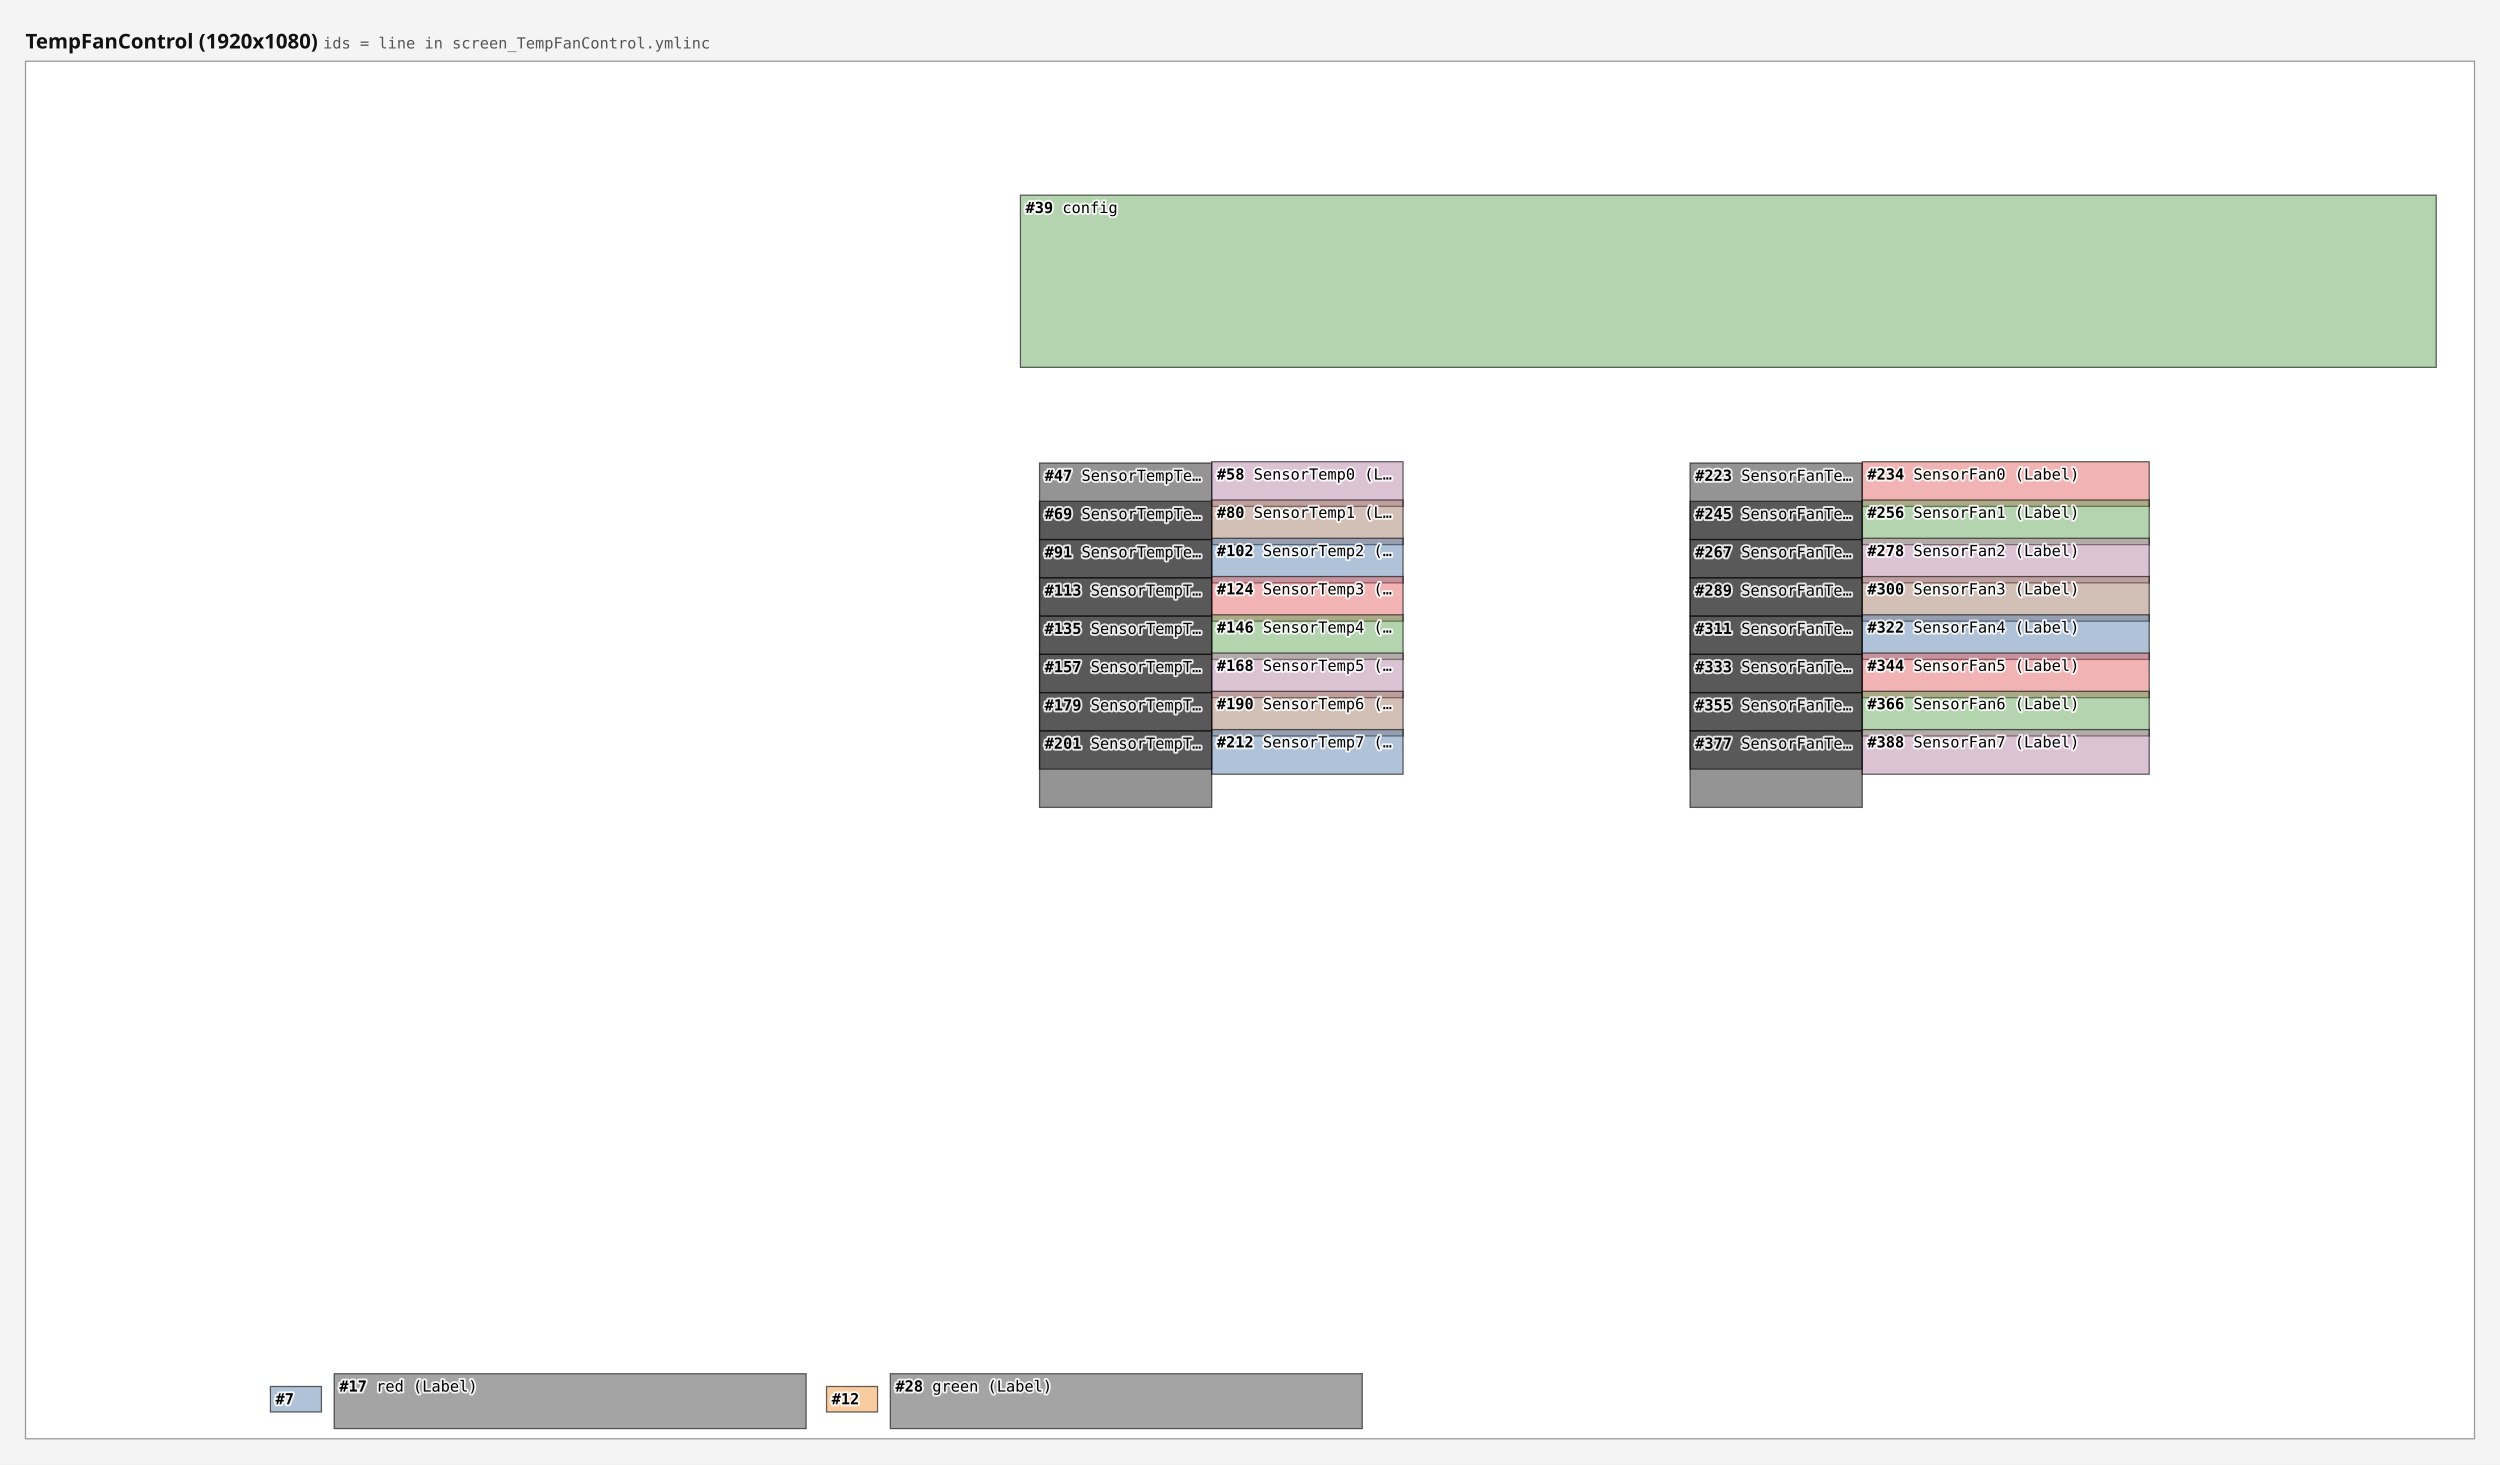
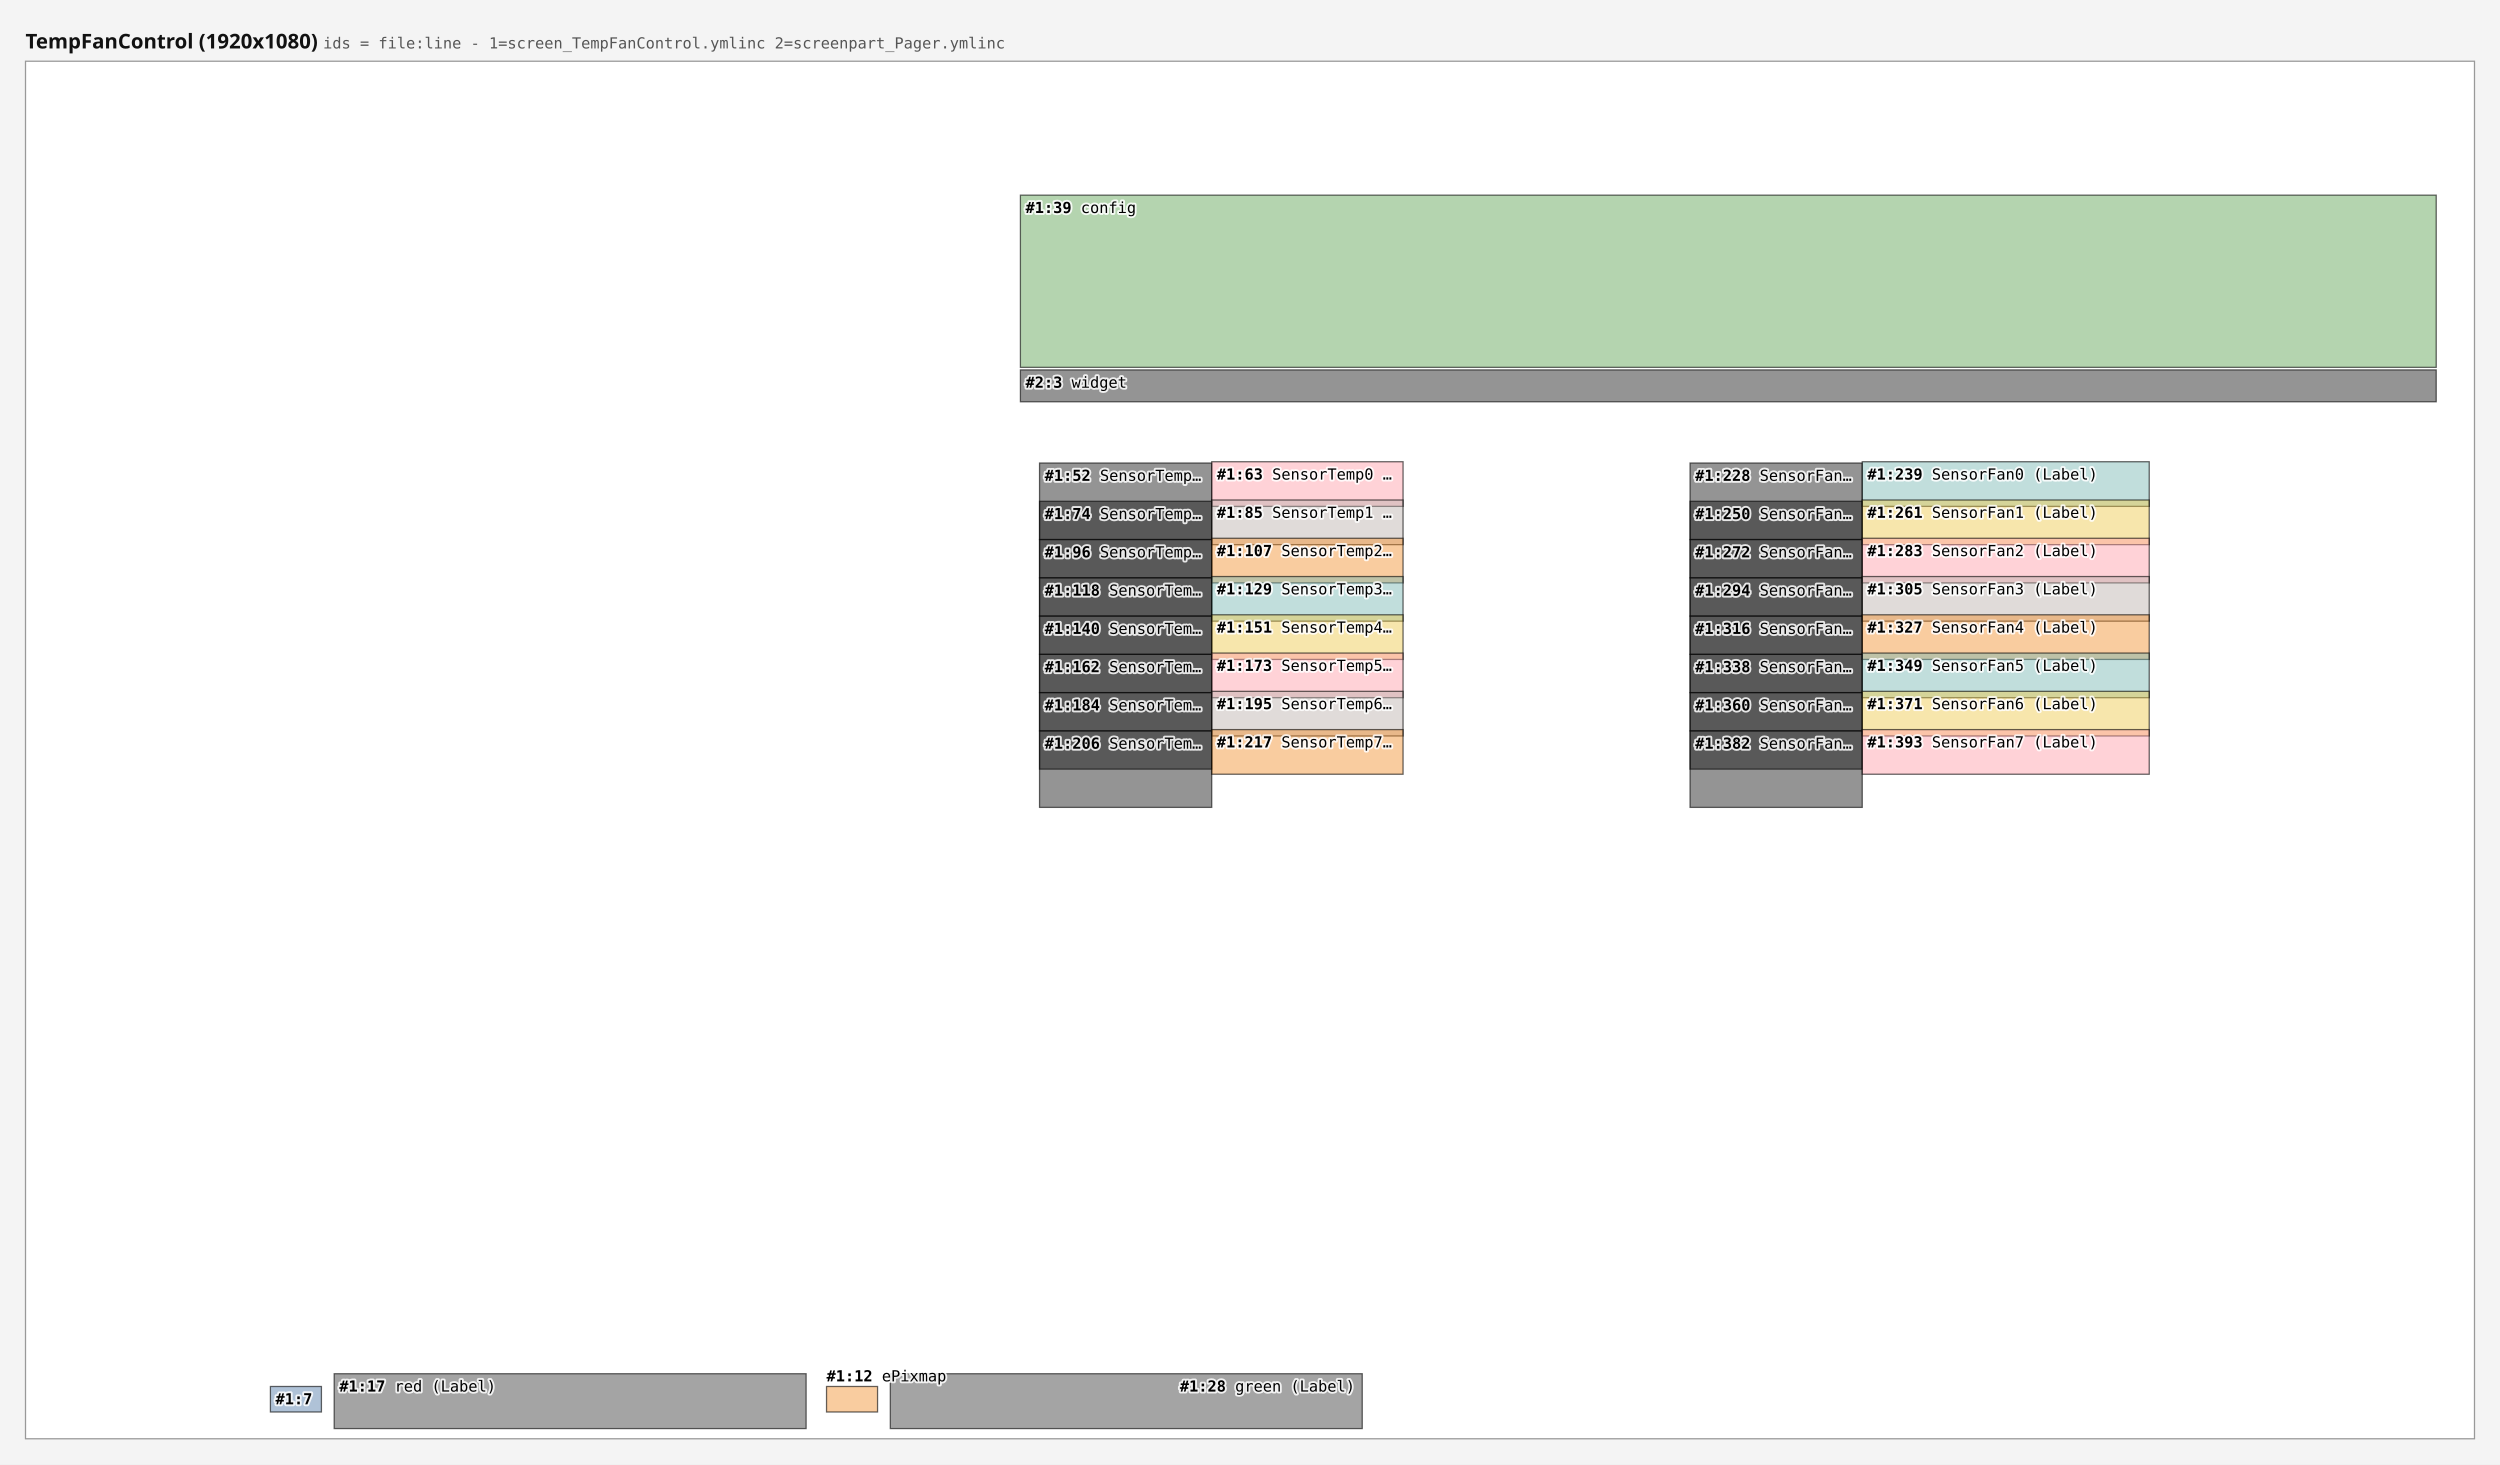
<svg xmlns="http://www.w3.org/2000/svg" width="1960" height="1148" viewBox="0 0 1960 1148">
  <rect x="0" y="0" width="1960" height="1148" fill="#f4f4f4" />
-   <text x="20" y="38" font-family="sans-serif" font-size="16" font-weight="bold" fill="#111111">TempFanControl (1920x1080) <tspan font-family="monospace" font-size="12" font-weight="normal" fill="#555555">ids = line in screen_TempFanControl.ymlinc</tspan>
+   <text x="20" y="38" font-family="sans-serif" font-size="16" font-weight="bold" fill="#111111">TempFanControl (1920x1080) <tspan font-family="monospace" font-size="12" font-weight="normal" fill="#555555">ids = file:line - 1=screen_TempFanControl.ymlinc  2=screenpart_Pager.ymlinc</tspan>
  </text>
  <g data-screen="0" transform="translate(20,48)">
    <rect x="0" y="0" width="1920" height="1080" fill="#ffffff" stroke="#999999" stroke-width="1" />
    <rect data-ref="0:0" data-src="screen_TempFanControl.ymlinc:7" x="192" y="1039" width="40" height="20" fill="#4e79a7" fill-opacity="0.45" stroke="#000000" stroke-opacity="0.6" stroke-width="1" />
    <rect data-ref="0:1" data-src="screen_TempFanControl.ymlinc:12" x="628" y="1039" width="40" height="20" fill="#f28e2b" fill-opacity="0.45" stroke="#000000" stroke-opacity="0.6" stroke-width="1" />
    <rect data-ref="0:4" data-src="screen_TempFanControl.ymlinc:39" x="780" y="105" width="1110" height="135" fill="#59a14f" fill-opacity="0.45" stroke="#000000" stroke-opacity="0.6" stroke-width="1" />
-     <rect data-ref="0:5" data-src="screen_TempFanControl.ymlinc:47" x="795" y="315" width="135" height="60" fill="#121212" fill-opacity="0.45" stroke="#000000" stroke-opacity="0.6" stroke-width="1" />
-     <rect data-ref="0:6" data-src="screen_TempFanControl.ymlinc:58" x="930" y="314" width="150" height="35" fill="#b07aa1" fill-opacity="0.45" stroke="#000000" stroke-opacity="0.6" stroke-width="1" />
-     <rect data-ref="0:7" data-src="screen_TempFanControl.ymlinc:69" x="795" y="345" width="135" height="60" fill="#121212" fill-opacity="0.45" stroke="#000000" stroke-opacity="0.6" stroke-width="1" />
-     <rect data-ref="0:8" data-src="screen_TempFanControl.ymlinc:80" x="930" y="344" width="150" height="35" fill="#9c755f" fill-opacity="0.45" stroke="#000000" stroke-opacity="0.6" stroke-width="1" />
-     <rect data-ref="0:9" data-src="screen_TempFanControl.ymlinc:91" x="795" y="375" width="135" height="60" fill="#121212" fill-opacity="0.45" stroke="#000000" stroke-opacity="0.6" stroke-width="1" />
-     <rect data-ref="0:10" data-src="screen_TempFanControl.ymlinc:102" x="930" y="374" width="150" height="35" fill="#4e79a7" fill-opacity="0.45" stroke="#000000" stroke-opacity="0.6" stroke-width="1" />
-     <rect data-ref="0:11" data-src="screen_TempFanControl.ymlinc:113" x="795" y="405" width="135" height="60" fill="#121212" fill-opacity="0.45" stroke="#000000" stroke-opacity="0.6" stroke-width="1" />
-     <rect data-ref="0:12" data-src="screen_TempFanControl.ymlinc:124" x="930" y="404" width="150" height="35" fill="#e15759" fill-opacity="0.45" stroke="#000000" stroke-opacity="0.6" stroke-width="1" />
-     <rect data-ref="0:13" data-src="screen_TempFanControl.ymlinc:135" x="795" y="435" width="135" height="60" fill="#121212" fill-opacity="0.45" stroke="#000000" stroke-opacity="0.6" stroke-width="1" />
-     <rect data-ref="0:14" data-src="screen_TempFanControl.ymlinc:146" x="930" y="434" width="150" height="35" fill="#59a14f" fill-opacity="0.45" stroke="#000000" stroke-opacity="0.6" stroke-width="1" />
-     <rect data-ref="0:15" data-src="screen_TempFanControl.ymlinc:157" x="795" y="465" width="135" height="60" fill="#121212" fill-opacity="0.45" stroke="#000000" stroke-opacity="0.6" stroke-width="1" />
-     <rect data-ref="0:16" data-src="screen_TempFanControl.ymlinc:168" x="930" y="464" width="150" height="35" fill="#b07aa1" fill-opacity="0.45" stroke="#000000" stroke-opacity="0.6" stroke-width="1" />
-     <rect data-ref="0:17" data-src="screen_TempFanControl.ymlinc:179" x="795" y="495" width="135" height="60" fill="#121212" fill-opacity="0.45" stroke="#000000" stroke-opacity="0.6" stroke-width="1" />
-     <rect data-ref="0:18" data-src="screen_TempFanControl.ymlinc:190" x="930" y="494" width="150" height="35" fill="#9c755f" fill-opacity="0.45" stroke="#000000" stroke-opacity="0.6" stroke-width="1" />
-     <rect data-ref="0:19" data-src="screen_TempFanControl.ymlinc:201" x="795" y="525" width="135" height="60" fill="#121212" fill-opacity="0.45" stroke="#000000" stroke-opacity="0.6" stroke-width="1" />
-     <rect data-ref="0:20" data-src="screen_TempFanControl.ymlinc:212" x="930" y="524" width="150" height="35" fill="#4e79a7" fill-opacity="0.45" stroke="#000000" stroke-opacity="0.6" stroke-width="1" />
-     <rect data-ref="0:21" data-src="screen_TempFanControl.ymlinc:223" x="1305" y="315" width="135" height="60" fill="#121212" fill-opacity="0.45" stroke="#000000" stroke-opacity="0.6" stroke-width="1" />
-     <rect data-ref="0:22" data-src="screen_TempFanControl.ymlinc:234" x="1440" y="314" width="225" height="35" fill="#e15759" fill-opacity="0.45" stroke="#000000" stroke-opacity="0.6" stroke-width="1" />
-     <rect data-ref="0:23" data-src="screen_TempFanControl.ymlinc:245" x="1305" y="345" width="135" height="60" fill="#121212" fill-opacity="0.45" stroke="#000000" stroke-opacity="0.6" stroke-width="1" />
-     <rect data-ref="0:24" data-src="screen_TempFanControl.ymlinc:256" x="1440" y="344" width="225" height="35" fill="#59a14f" fill-opacity="0.45" stroke="#000000" stroke-opacity="0.6" stroke-width="1" />
-     <rect data-ref="0:25" data-src="screen_TempFanControl.ymlinc:267" x="1305" y="375" width="135" height="60" fill="#121212" fill-opacity="0.45" stroke="#000000" stroke-opacity="0.6" stroke-width="1" />
-     <rect data-ref="0:26" data-src="screen_TempFanControl.ymlinc:278" x="1440" y="374" width="225" height="35" fill="#b07aa1" fill-opacity="0.45" stroke="#000000" stroke-opacity="0.6" stroke-width="1" />
-     <rect data-ref="0:27" data-src="screen_TempFanControl.ymlinc:289" x="1305" y="405" width="135" height="60" fill="#121212" fill-opacity="0.45" stroke="#000000" stroke-opacity="0.6" stroke-width="1" />
-     <rect data-ref="0:28" data-src="screen_TempFanControl.ymlinc:300" x="1440" y="404" width="225" height="35" fill="#9c755f" fill-opacity="0.45" stroke="#000000" stroke-opacity="0.6" stroke-width="1" />
-     <rect data-ref="0:29" data-src="screen_TempFanControl.ymlinc:311" x="1305" y="435" width="135" height="60" fill="#121212" fill-opacity="0.45" stroke="#000000" stroke-opacity="0.6" stroke-width="1" />
-     <rect data-ref="0:30" data-src="screen_TempFanControl.ymlinc:322" x="1440" y="434" width="225" height="35" fill="#4e79a7" fill-opacity="0.45" stroke="#000000" stroke-opacity="0.6" stroke-width="1" />
-     <rect data-ref="0:31" data-src="screen_TempFanControl.ymlinc:333" x="1305" y="465" width="135" height="60" fill="#121212" fill-opacity="0.45" stroke="#000000" stroke-opacity="0.6" stroke-width="1" />
-     <rect data-ref="0:32" data-src="screen_TempFanControl.ymlinc:344" x="1440" y="464" width="225" height="35" fill="#e15759" fill-opacity="0.45" stroke="#000000" stroke-opacity="0.6" stroke-width="1" />
-     <rect data-ref="0:33" data-src="screen_TempFanControl.ymlinc:355" x="1305" y="495" width="135" height="60" fill="#121212" fill-opacity="0.45" stroke="#000000" stroke-opacity="0.6" stroke-width="1" />
-     <rect data-ref="0:34" data-src="screen_TempFanControl.ymlinc:366" x="1440" y="494" width="225" height="35" fill="#59a14f" fill-opacity="0.45" stroke="#000000" stroke-opacity="0.6" stroke-width="1" />
-     <rect data-ref="0:35" data-src="screen_TempFanControl.ymlinc:377" x="1305" y="525" width="135" height="60" fill="#121212" fill-opacity="0.45" stroke="#000000" stroke-opacity="0.6" stroke-width="1" />
-     <rect data-ref="0:36" data-src="screen_TempFanControl.ymlinc:388" x="1440" y="524" width="225" height="35" fill="#b07aa1" fill-opacity="0.45" stroke="#000000" stroke-opacity="0.6" stroke-width="1" />
+     <rect data-ref="0:5" data-src="screenpart_Pager.ymlinc:3" x="780" y="242" width="1110" height="25" fill="#121212" fill-opacity="0.45" stroke="#000000" stroke-opacity="0.6" stroke-width="1" />
+     <rect data-ref="0:6" data-src="screen_TempFanControl.ymlinc:52" x="795" y="315" width="135" height="60" fill="#121212" fill-opacity="0.45" stroke="#000000" stroke-opacity="0.6" stroke-width="1" />
+     <rect data-ref="0:7" data-src="screen_TempFanControl.ymlinc:63" x="930" y="314" width="150" height="35" fill="#ff9da7" fill-opacity="0.45" stroke="#000000" stroke-opacity="0.6" stroke-width="1" />
+     <rect data-ref="0:8" data-src="screen_TempFanControl.ymlinc:74" x="795" y="345" width="135" height="60" fill="#121212" fill-opacity="0.45" stroke="#000000" stroke-opacity="0.6" stroke-width="1" />
+     <rect data-ref="0:9" data-src="screen_TempFanControl.ymlinc:85" x="930" y="344" width="150" height="35" fill="#bab0ac" fill-opacity="0.45" stroke="#000000" stroke-opacity="0.6" stroke-width="1" />
+     <rect data-ref="0:10" data-src="screen_TempFanControl.ymlinc:96" x="795" y="375" width="135" height="60" fill="#121212" fill-opacity="0.45" stroke="#000000" stroke-opacity="0.6" stroke-width="1" />
+     <rect data-ref="0:11" data-src="screen_TempFanControl.ymlinc:107" x="930" y="374" width="150" height="35" fill="#f28e2b" fill-opacity="0.45" stroke="#000000" stroke-opacity="0.6" stroke-width="1" />
+     <rect data-ref="0:12" data-src="screen_TempFanControl.ymlinc:118" x="795" y="405" width="135" height="60" fill="#121212" fill-opacity="0.45" stroke="#000000" stroke-opacity="0.6" stroke-width="1" />
+     <rect data-ref="0:13" data-src="screen_TempFanControl.ymlinc:129" x="930" y="404" width="150" height="35" fill="#76b7b2" fill-opacity="0.45" stroke="#000000" stroke-opacity="0.6" stroke-width="1" />
+     <rect data-ref="0:14" data-src="screen_TempFanControl.ymlinc:140" x="795" y="435" width="135" height="60" fill="#121212" fill-opacity="0.45" stroke="#000000" stroke-opacity="0.6" stroke-width="1" />
+     <rect data-ref="0:15" data-src="screen_TempFanControl.ymlinc:151" x="930" y="434" width="150" height="35" fill="#edc948" fill-opacity="0.45" stroke="#000000" stroke-opacity="0.6" stroke-width="1" />
+     <rect data-ref="0:16" data-src="screen_TempFanControl.ymlinc:162" x="795" y="465" width="135" height="60" fill="#121212" fill-opacity="0.45" stroke="#000000" stroke-opacity="0.6" stroke-width="1" />
+     <rect data-ref="0:17" data-src="screen_TempFanControl.ymlinc:173" x="930" y="464" width="150" height="35" fill="#ff9da7" fill-opacity="0.45" stroke="#000000" stroke-opacity="0.6" stroke-width="1" />
+     <rect data-ref="0:18" data-src="screen_TempFanControl.ymlinc:184" x="795" y="495" width="135" height="60" fill="#121212" fill-opacity="0.45" stroke="#000000" stroke-opacity="0.6" stroke-width="1" />
+     <rect data-ref="0:19" data-src="screen_TempFanControl.ymlinc:195" x="930" y="494" width="150" height="35" fill="#bab0ac" fill-opacity="0.45" stroke="#000000" stroke-opacity="0.6" stroke-width="1" />
+     <rect data-ref="0:20" data-src="screen_TempFanControl.ymlinc:206" x="795" y="525" width="135" height="60" fill="#121212" fill-opacity="0.45" stroke="#000000" stroke-opacity="0.6" stroke-width="1" />
+     <rect data-ref="0:21" data-src="screen_TempFanControl.ymlinc:217" x="930" y="524" width="150" height="35" fill="#f28e2b" fill-opacity="0.45" stroke="#000000" stroke-opacity="0.6" stroke-width="1" />
+     <rect data-ref="0:22" data-src="screen_TempFanControl.ymlinc:228" x="1305" y="315" width="135" height="60" fill="#121212" fill-opacity="0.45" stroke="#000000" stroke-opacity="0.6" stroke-width="1" />
+     <rect data-ref="0:23" data-src="screen_TempFanControl.ymlinc:239" x="1440" y="314" width="225" height="35" fill="#76b7b2" fill-opacity="0.45" stroke="#000000" stroke-opacity="0.6" stroke-width="1" />
+     <rect data-ref="0:24" data-src="screen_TempFanControl.ymlinc:250" x="1305" y="345" width="135" height="60" fill="#121212" fill-opacity="0.45" stroke="#000000" stroke-opacity="0.6" stroke-width="1" />
+     <rect data-ref="0:25" data-src="screen_TempFanControl.ymlinc:261" x="1440" y="344" width="225" height="35" fill="#edc948" fill-opacity="0.45" stroke="#000000" stroke-opacity="0.6" stroke-width="1" />
+     <rect data-ref="0:26" data-src="screen_TempFanControl.ymlinc:272" x="1305" y="375" width="135" height="60" fill="#121212" fill-opacity="0.45" stroke="#000000" stroke-opacity="0.6" stroke-width="1" />
+     <rect data-ref="0:27" data-src="screen_TempFanControl.ymlinc:283" x="1440" y="374" width="225" height="35" fill="#ff9da7" fill-opacity="0.45" stroke="#000000" stroke-opacity="0.6" stroke-width="1" />
+     <rect data-ref="0:28" data-src="screen_TempFanControl.ymlinc:294" x="1305" y="405" width="135" height="60" fill="#121212" fill-opacity="0.45" stroke="#000000" stroke-opacity="0.6" stroke-width="1" />
+     <rect data-ref="0:29" data-src="screen_TempFanControl.ymlinc:305" x="1440" y="404" width="225" height="35" fill="#bab0ac" fill-opacity="0.45" stroke="#000000" stroke-opacity="0.6" stroke-width="1" />
+     <rect data-ref="0:30" data-src="screen_TempFanControl.ymlinc:316" x="1305" y="435" width="135" height="60" fill="#121212" fill-opacity="0.45" stroke="#000000" stroke-opacity="0.6" stroke-width="1" />
+     <rect data-ref="0:31" data-src="screen_TempFanControl.ymlinc:327" x="1440" y="434" width="225" height="35" fill="#f28e2b" fill-opacity="0.45" stroke="#000000" stroke-opacity="0.6" stroke-width="1" />
+     <rect data-ref="0:32" data-src="screen_TempFanControl.ymlinc:338" x="1305" y="465" width="135" height="60" fill="#121212" fill-opacity="0.45" stroke="#000000" stroke-opacity="0.6" stroke-width="1" />
+     <rect data-ref="0:33" data-src="screen_TempFanControl.ymlinc:349" x="1440" y="464" width="225" height="35" fill="#76b7b2" fill-opacity="0.45" stroke="#000000" stroke-opacity="0.6" stroke-width="1" />
+     <rect data-ref="0:34" data-src="screen_TempFanControl.ymlinc:360" x="1305" y="495" width="135" height="60" fill="#121212" fill-opacity="0.45" stroke="#000000" stroke-opacity="0.6" stroke-width="1" />
+     <rect data-ref="0:35" data-src="screen_TempFanControl.ymlinc:371" x="1440" y="494" width="225" height="35" fill="#edc948" fill-opacity="0.45" stroke="#000000" stroke-opacity="0.6" stroke-width="1" />
+     <rect data-ref="0:36" data-src="screen_TempFanControl.ymlinc:382" x="1305" y="525" width="135" height="60" fill="#121212" fill-opacity="0.45" stroke="#000000" stroke-opacity="0.6" stroke-width="1" />
+     <rect data-ref="0:37" data-src="screen_TempFanControl.ymlinc:393" x="1440" y="524" width="225" height="35" fill="#ff9da7" fill-opacity="0.45" stroke="#000000" stroke-opacity="0.6" stroke-width="1" />
    <rect data-ref="0:2" data-src="screen_TempFanControl.ymlinc:17" x="242" y="1029" width="370" height="43" fill="#363636" fill-opacity="0.45" stroke="#000000" stroke-opacity="0.6" stroke-width="1" />
    <rect data-ref="0:3" data-src="screen_TempFanControl.ymlinc:28" x="678" y="1029" width="370" height="43" fill="#363636" fill-opacity="0.45" stroke="#000000" stroke-opacity="0.6" stroke-width="1" />
    <g pointer-events="none" font-family="monospace" font-size="12" fill="#000000" stroke="#ffffff" stroke-width="3" stroke-opacity="0.85" stroke-linejoin="round" paint-order="stroke">
      <text x="196" y="1053">
-         <tspan font-weight="bold">#7</tspan>
+         <tspan font-weight="bold">#1:7</tspan>
      </text>
-       <text x="632" y="1053">
-         <tspan font-weight="bold">#12</tspan>
-       </text>
+       <text x="628" y="1035">
+         <tspan font-weight="bold">#1:12</tspan> ePixmap</text>
      <text x="784" y="119">
-         <tspan font-weight="bold">#39</tspan> config</text>
+         <tspan font-weight="bold">#1:39</tspan> config</text>
+       <text x="784" y="256">
+         <tspan font-weight="bold">#2:3</tspan> widget</text>
      <text x="799" y="329">
-         <tspan font-weight="bold">#47</tspan> SensorTempTe…</text>
+         <tspan font-weight="bold">#1:52</tspan> SensorTemp…</text>
      <text x="934" y="328">
-         <tspan font-weight="bold">#58</tspan> SensorTemp0 (L…</text>
+         <tspan font-weight="bold">#1:63</tspan> SensorTemp0 …</text>
      <text x="799" y="359">
-         <tspan font-weight="bold">#69</tspan> SensorTempTe…</text>
+         <tspan font-weight="bold">#1:74</tspan> SensorTemp…</text>
      <text x="934" y="358">
-         <tspan font-weight="bold">#80</tspan> SensorTemp1 (L…</text>
+         <tspan font-weight="bold">#1:85</tspan> SensorTemp1 …</text>
      <text x="799" y="389">
-         <tspan font-weight="bold">#91</tspan> SensorTempTe…</text>
+         <tspan font-weight="bold">#1:96</tspan> SensorTemp…</text>
      <text x="934" y="388">
-         <tspan font-weight="bold">#102</tspan> SensorTemp2 (…</text>
+         <tspan font-weight="bold">#1:107</tspan> SensorTemp2…</text>
      <text x="799" y="419">
-         <tspan font-weight="bold">#113</tspan> SensorTempT…</text>
+         <tspan font-weight="bold">#1:118</tspan> SensorTem…</text>
      <text x="934" y="418">
-         <tspan font-weight="bold">#124</tspan> SensorTemp3 (…</text>
+         <tspan font-weight="bold">#1:129</tspan> SensorTemp3…</text>
      <text x="799" y="449">
-         <tspan font-weight="bold">#135</tspan> SensorTempT…</text>
+         <tspan font-weight="bold">#1:140</tspan> SensorTem…</text>
      <text x="934" y="448">
-         <tspan font-weight="bold">#146</tspan> SensorTemp4 (…</text>
+         <tspan font-weight="bold">#1:151</tspan> SensorTemp4…</text>
      <text x="799" y="479">
-         <tspan font-weight="bold">#157</tspan> SensorTempT…</text>
+         <tspan font-weight="bold">#1:162</tspan> SensorTem…</text>
      <text x="934" y="478">
-         <tspan font-weight="bold">#168</tspan> SensorTemp5 (…</text>
+         <tspan font-weight="bold">#1:173</tspan> SensorTemp5…</text>
      <text x="799" y="509">
-         <tspan font-weight="bold">#179</tspan> SensorTempT…</text>
+         <tspan font-weight="bold">#1:184</tspan> SensorTem…</text>
      <text x="934" y="508">
-         <tspan font-weight="bold">#190</tspan> SensorTemp6 (…</text>
+         <tspan font-weight="bold">#1:195</tspan> SensorTemp6…</text>
      <text x="799" y="539">
-         <tspan font-weight="bold">#201</tspan> SensorTempT…</text>
+         <tspan font-weight="bold">#1:206</tspan> SensorTem…</text>
      <text x="934" y="538">
-         <tspan font-weight="bold">#212</tspan> SensorTemp7 (…</text>
+         <tspan font-weight="bold">#1:217</tspan> SensorTemp7…</text>
      <text x="1309" y="329">
-         <tspan font-weight="bold">#223</tspan> SensorFanTe…</text>
+         <tspan font-weight="bold">#1:228</tspan> SensorFan…</text>
      <text x="1444" y="328">
-         <tspan font-weight="bold">#234</tspan> SensorFan0 (Label)</text>
+         <tspan font-weight="bold">#1:239</tspan> SensorFan0 (Label)</text>
      <text x="1309" y="359">
-         <tspan font-weight="bold">#245</tspan> SensorFanTe…</text>
+         <tspan font-weight="bold">#1:250</tspan> SensorFan…</text>
      <text x="1444" y="358">
-         <tspan font-weight="bold">#256</tspan> SensorFan1 (Label)</text>
+         <tspan font-weight="bold">#1:261</tspan> SensorFan1 (Label)</text>
      <text x="1309" y="389">
-         <tspan font-weight="bold">#267</tspan> SensorFanTe…</text>
+         <tspan font-weight="bold">#1:272</tspan> SensorFan…</text>
      <text x="1444" y="388">
-         <tspan font-weight="bold">#278</tspan> SensorFan2 (Label)</text>
+         <tspan font-weight="bold">#1:283</tspan> SensorFan2 (Label)</text>
      <text x="1309" y="419">
-         <tspan font-weight="bold">#289</tspan> SensorFanTe…</text>
+         <tspan font-weight="bold">#1:294</tspan> SensorFan…</text>
      <text x="1444" y="418">
-         <tspan font-weight="bold">#300</tspan> SensorFan3 (Label)</text>
+         <tspan font-weight="bold">#1:305</tspan> SensorFan3 (Label)</text>
      <text x="1309" y="449">
-         <tspan font-weight="bold">#311</tspan> SensorFanTe…</text>
+         <tspan font-weight="bold">#1:316</tspan> SensorFan…</text>
      <text x="1444" y="448">
-         <tspan font-weight="bold">#322</tspan> SensorFan4 (Label)</text>
+         <tspan font-weight="bold">#1:327</tspan> SensorFan4 (Label)</text>
      <text x="1309" y="479">
-         <tspan font-weight="bold">#333</tspan> SensorFanTe…</text>
+         <tspan font-weight="bold">#1:338</tspan> SensorFan…</text>
      <text x="1444" y="478">
-         <tspan font-weight="bold">#344</tspan> SensorFan5 (Label)</text>
+         <tspan font-weight="bold">#1:349</tspan> SensorFan5 (Label)</text>
      <text x="1309" y="509">
-         <tspan font-weight="bold">#355</tspan> SensorFanTe…</text>
+         <tspan font-weight="bold">#1:360</tspan> SensorFan…</text>
      <text x="1444" y="508">
-         <tspan font-weight="bold">#366</tspan> SensorFan6 (Label)</text>
+         <tspan font-weight="bold">#1:371</tspan> SensorFan6 (Label)</text>
      <text x="1309" y="539">
-         <tspan font-weight="bold">#377</tspan> SensorFanTe…</text>
+         <tspan font-weight="bold">#1:382</tspan> SensorFan…</text>
      <text x="1444" y="538">
-         <tspan font-weight="bold">#388</tspan> SensorFan7 (Label)</text>
+         <tspan font-weight="bold">#1:393</tspan> SensorFan7 (Label)</text>
      <text x="246" y="1043">
-         <tspan font-weight="bold">#17</tspan> red (Label)</text>
-       <text x="682" y="1043">
-         <tspan font-weight="bold">#28</tspan> green (Label)</text>
+         <tspan font-weight="bold">#1:17</tspan> red (Label)</text>
+       <text x="905" y="1043">
+         <tspan font-weight="bold">#1:28</tspan> green (Label)</text>
    </g>
  </g>
</svg>
